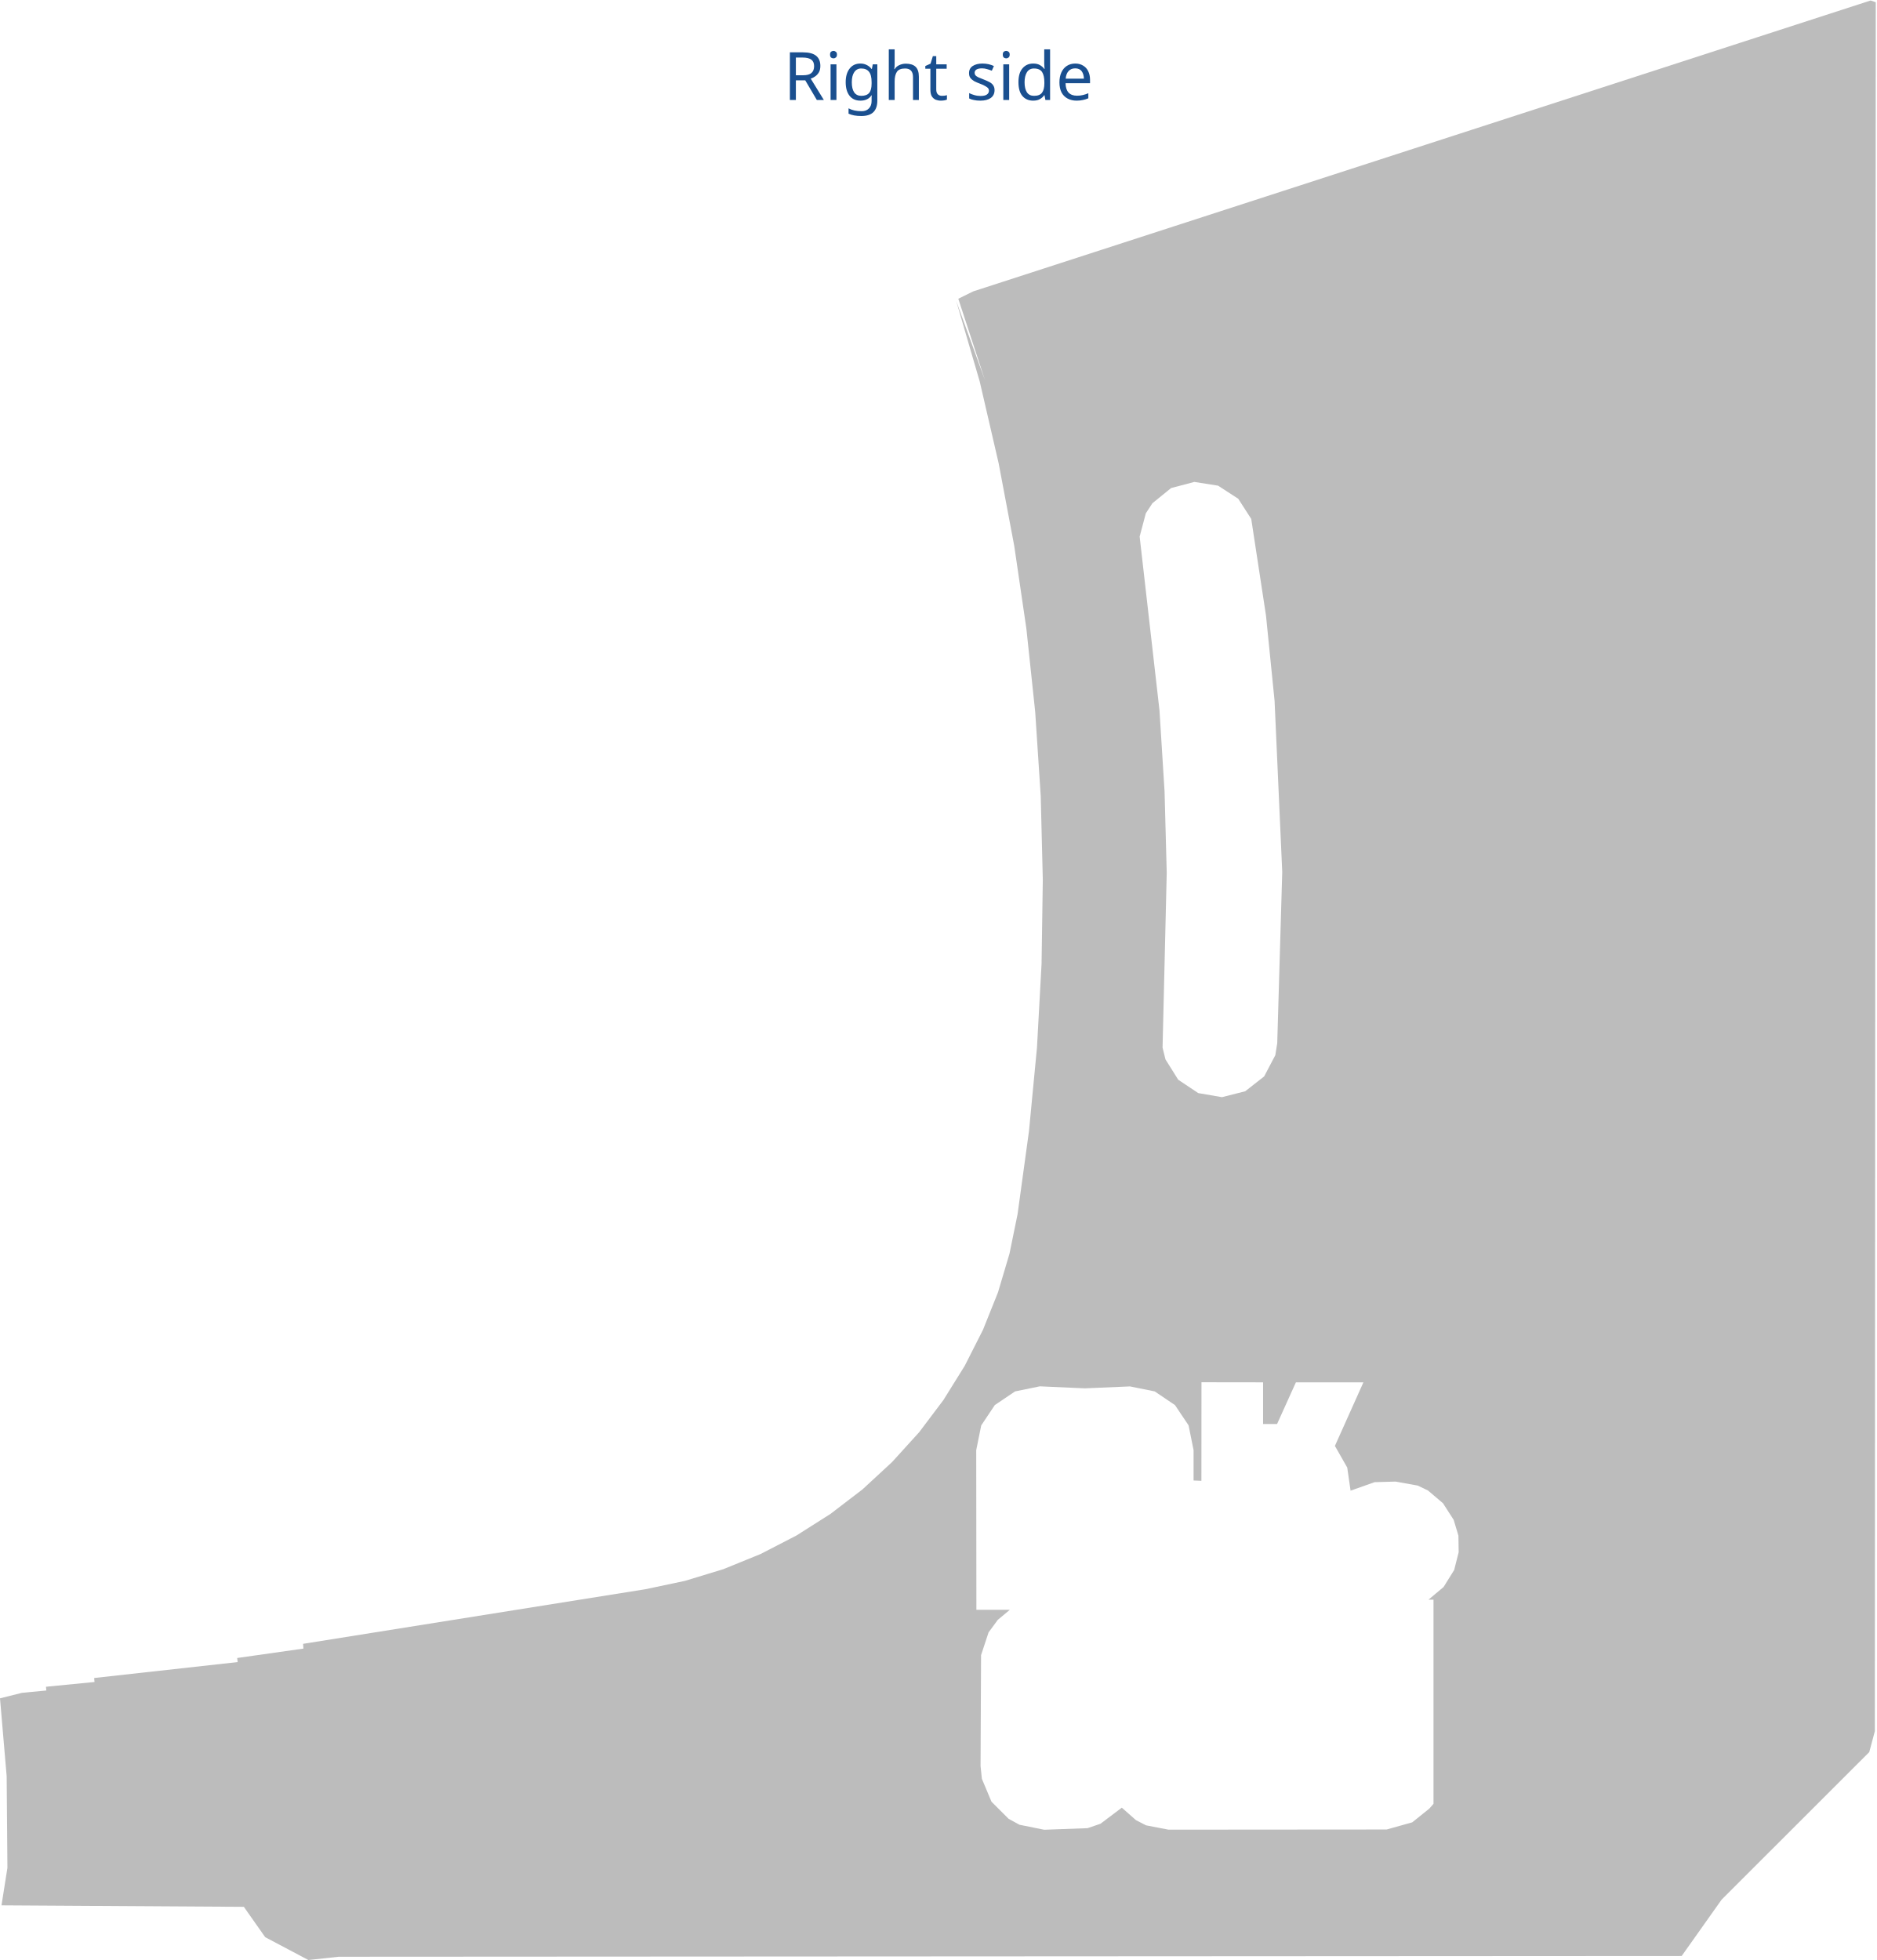
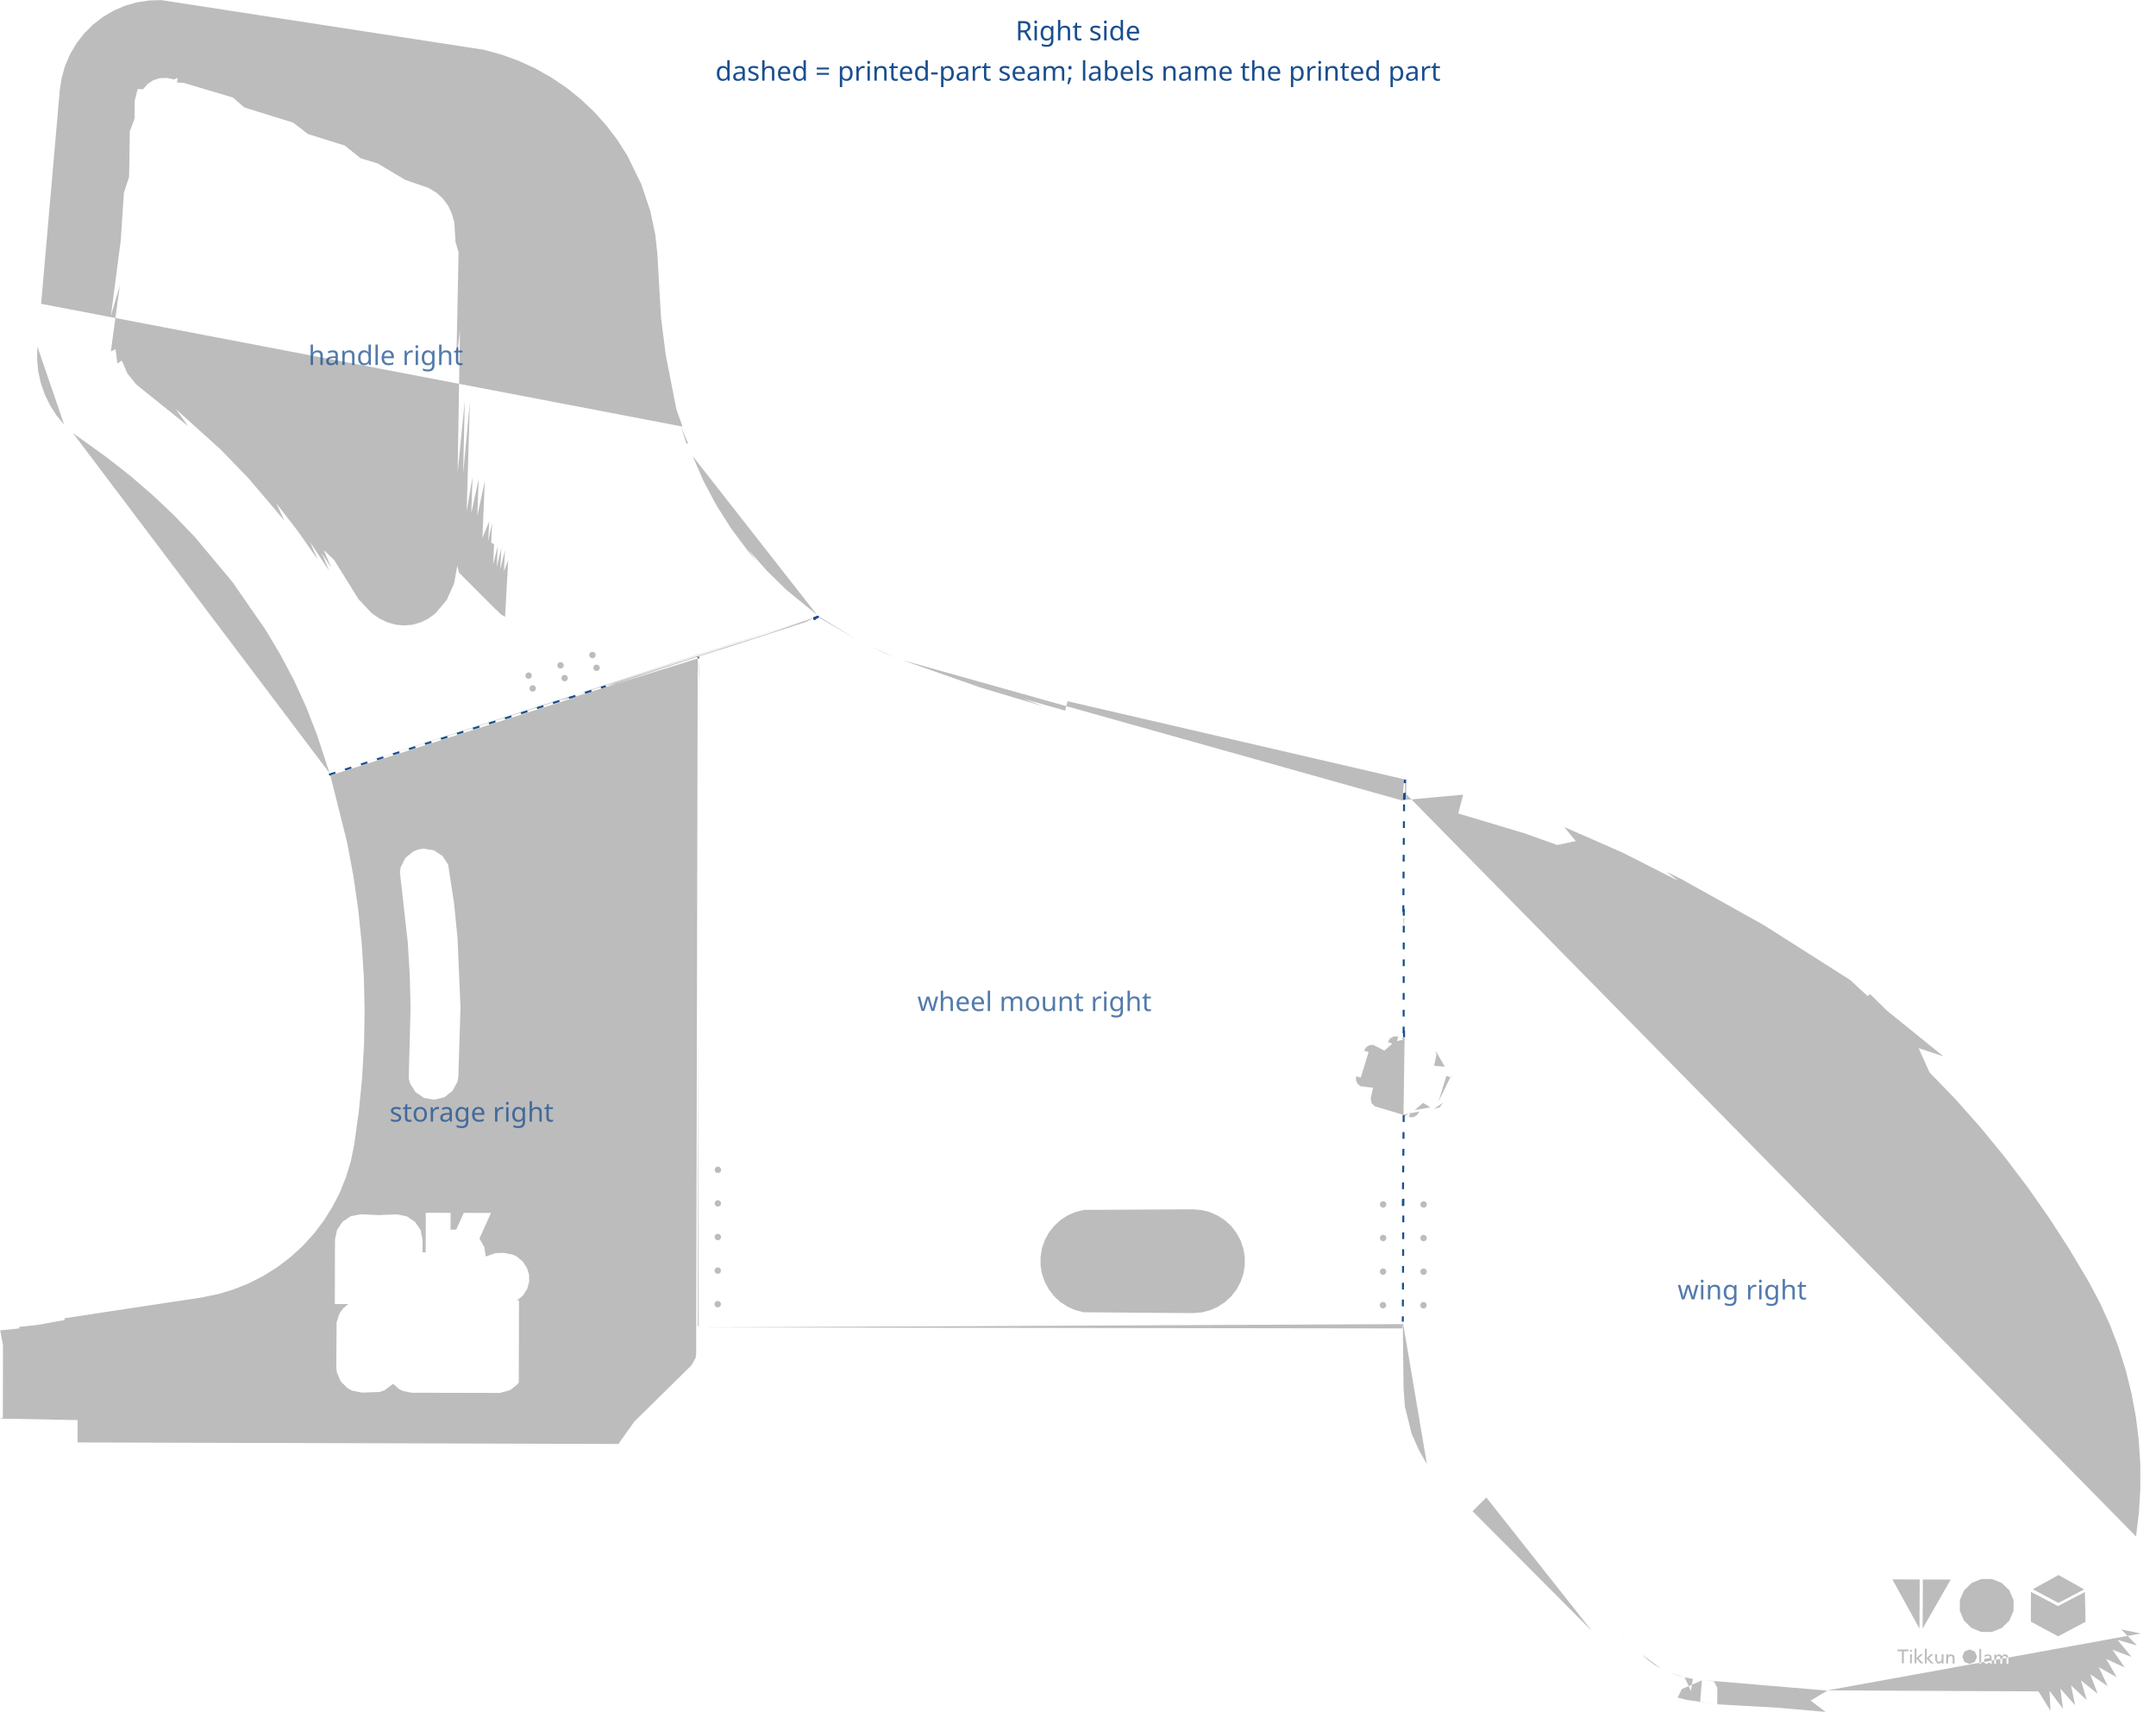
- <svg xmlns="http://www.w3.org/2000/svg" width="225.2mm" height="235.2mm" viewBox="0 0 225.2 235.2" version="1.1">
-   <path d="M116.77 34.97 L114.99 35.85 L118.19 45.62 L114.74 36.12 L117.56 45.78 L119.83 55.59 L121.7 65.49 L123.16 75.45 L124.22 85.46 L124.88 95.52 L125.13 105.59 L124.98 115.66 L124.43 125.71 L123.47 135.74 L122.1 145.71 L121.13 150.45 L119.75 155.09 L117.95 159.58 L115.76 163.9 L113.2 168.01 L110.29 171.87 L107.04 175.45 L103.49 178.73 L99.65 181.67 L95.57 184.26 L91.27 186.48 L86.8 188.3 L82.17 189.71 L77.43 190.71 L36.37 197.26 L36.41 197.83 L28.46 198.96 L28.52 199.45 L11.3 201.36 L11.34 201.84 L5.52 202.41 L5.56 202.86 L2.63 203.14 L0 203.8 L0.8 213.15 L0.89 224.14 L0.18 228.64 L29.26 228.82 L31.82 232.46 L37 235.2 L40.65 234.81 L201.79 234.72 L206.58 227.96 L224.3 210.25 L224.97 207.74 L225.08 0.27 L224.46 0.06 Z M118.97 216.2 L117.82 213.46 L117.66 211.93 L117.72 198.62 L118.62 195.89 L119.73 194.38 L121.17 193.18 L117.16 193.18 L117.14 174.02 L117.74 171.05 L119.37 168.61 L121.8 166.97 L124.77 166.36 L130.18 166.6 L135.59 166.37 L138.56 166.97 L140.99 168.61 L142.62 171.04 L143.22 174.01 L143.22 177.66 L144.16 177.7 L144.17 165.87 L151.56 165.88 L151.56 170.88 L153.24 170.88 L155.5 165.88 L163.6 165.88 L160.18 173.51 L161.66 176.11 L162.06 178.88 L164.94 177.86 L167.46 177.79 L170.12 178.27 L171.35 178.86 L173.15 180.39 L174.43 182.38 L175 184.27 L175.03 186.27 L174.49 188.4 L173.22 190.44 L171.41 191.96 L172.01 191.96 L172.01 216.46 L171.51 217.03 L169.46 218.68 L166.39 219.54 L140.21 219.56 L137.52 219.04 L136.31 218.42 L134.61 216.92 L132.05 218.85 L130.5 219.38 L125.3 219.57 L122.33 218.97 L121.03 218.26 Z M140.52 58.57 L143.31 57.83 L146.16 58.28 L148.58 59.85 L150.14 62.27 L151.91 73.86 L152.94 84.09 L153.86 104.63 L153.26 125.18 L153.03 126.62 L151.69 129.17 L149.42 130.95 L146.63 131.66 L143.78 131.17 L141.38 129.57 L139.85 127.13 L139.5 125.72 L140 104.74 L139.74 94.98 L139.13 85.24 L136.75 64.39 L137.49 61.6 L138.28 60.39 Z" fill="#bcbcbc" fill-rule="evenodd" />
-   <text x="112.6" y="12" text-anchor="middle" font-family="sans-serif" font-size="8" fill="#1a4f8f">Right side</text>
+ <svg xmlns="http://www.w3.org/2000/svg" width="641.6mm" height="509.4mm" viewBox="0 0 641.6 509.4" version="1.1">
+   <path d="M98.31 230.74 L103.28 250.61 L105.14 260.52 L106.59 270.49 L107.63 280.52 L108.27 290.58 L108.51 300.66 L108.34 310.73 L107.76 320.8 L106.77 330.83 L105.37 340.81 L104.38 345.59 L102.97 350.26 L101.15 354.79 L98.92 359.14 L96.32 363.28 L93.36 367.16 L90.07 370.77 L86.46 374.06 L82.58 377.02 L78.44 379.62 L74.09 381.85 L69.56 383.67 L64.89 385.08 L60.1 386.07 L19.2 392.26 L19.24 392.79 L11.36 394.22 L5.69 394.84 L5.73 395.29 L0.06 395.87 L0.89 400.36 L0.84 421.86 L0 422.12 L23.1 422.57 L23.08 429.22 L184.03 429.67 L188.75 423.03 L205.73 406.31 L207 404.12 L207.17 402.86 L207.63 196.01 L208.37 195.67 Z M124.52 252.76 L126.06 252.52 L129.11 253.02 L131.69 254.71 L133.37 257.3 L135.15 269 L136.16 279.23 L137.04 299.77 L136.4 320.32 L136.14 321.86 L134.69 324.58 L132.26 326.49 L129.26 327.24 L126.22 326.71 L123.65 324.98 L122.01 322.37 L121.64 320.86 L122.18 299.85 L121.94 290.13 L121.35 280.42 L119.01 259.54 L119.25 258 L120.66 255.25 L123.07 253.32 Z M101.36 411.01 L100.22 408.28 L100.07 406.74 L100.17 393.46 L101.08 390.75 L102.2 389.24 L103.64 388.05 L99.64 388.03 L99.69 368.92 L100.3 365.96 L101.94 363.54 L104.37 361.91 L107.34 361.32 L112.74 361.57 L118.14 361.35 L121.11 361.96 L123.53 363.6 L125.16 366.03 L125.75 369 L125.74 372.64 L126.68 372.68 L126.71 360.88 L134.09 360.9 L134.08 365.9 L135.76 365.9 L138.02 360.91 L146.11 360.93 L142.68 368.54 L144.16 371.14 L144.54 373.9 L147.42 372.89 L149.93 372.82 L152.6 373.31 L153.82 373.9 L155.61 375.43 L156.88 377.43 L157.45 379.32 L157.48 381.31 L156.93 383.43 L155.65 385.46 L153.84 386.98 L154.45 386.98 L154.38 411.44 L153.87 412.01 L151.82 413.64 L148.74 414.49 L122.57 414.43 L119.9 413.91 L118.68 413.28 L116.99 411.77 L114.43 413.7 L112.88 414.22 L107.68 414.39 L104.71 413.78 L103.42 413.08 Z M203.12 126.94 L201.3 121.86 L198.13 105.71 L196.7 94.39 L195.63 75.55 L195.01 69.85 L193.55 62.9 L190.89 54.91 L186.65 46.22 L183.71 41.62 L180.41 37.28 L176.76 33.23 L172.8 29.49 L168.55 26.08 L164.03 23.04 L159.3 20.37 L154.36 18.1 L149.27 16.25 L144.06 14.82 L48.03 0.04 L44.37 0.14 L40.73 0.7 L37.18 1.72 L33.78 3.18 L30.59 5.07 L27.65 7.34 L25.03 9.97 L22.75 12.91 L20.86 16.12 L19.38 19.54 L18.36 23.13 L17.79 26.81 L12.24 90.4 Z M635.66 457.2 L636.51 450.11 L636.94 442.97 L636.93 435.82 L636.48 428.69 L635.61 421.6 L634.3 414.57 L632.57 407.63 L630.42 400.82 L627.86 394.14 L624.89 387.64 L621.54 381.33 L615.83 371.73 L609.77 362.36 L603.36 353.21 L596.6 344.3 L589.5 335.63 L582.05 327.22 L574.22 319.12 L570.94 311.88 L578.33 314.32 L561.52 300.72 L556.52 295.8 L555.76 296.4 L550.61 291.62 L524.86 275.25 L500.18 261.5 L495.95 259.41 L499.4 262.09 L482.77 253.66 L465.49 246.09 L468.92 250.27 L463.4 251.44 L453.7 247.97 L433.96 242.06 L435.42 236.46 L418.46 238.02 L418.54 232.03 L418.15 231.93 L418.1 235.92 Z M110.64 182.48 L106.68 178.29 L99.42 166.6 L96.35 163.69 L98.54 168.9 L95.76 164.6 L97.93 169.81 L92.22 161.21 L94.51 166.4 L88.53 157.91 L82.17 149.69 L84.63 154.91 L73.97 142.34 L65.55 133.65 L52.32 121.73 L55.94 126.76 L40.53 114.4 L37.91 111.13 L36.25 107.28 L34.93 108.18 L34.38 103.88 L32.98 104.61 L35.66 84.92 L32.99 94.06 L35.93 71.61 L36.87 57.39 L38.42 52.6 L38.63 39.1 L40.05 35.22 L40.09 29.98 L40.96 26.51 L42.58 26.54 L43.94 24.98 L45.64 23.86 L47.59 23.26 L49.66 23.19 L51.74 23.64 L52.89 23.16 L52.65 24.53 L54.75 24.68 L69.26 29.01 L72.75 31.99 L87.21 36.48 L91.64 39.88 L102.57 43.3 L107.26 47.07 L112.38 48.64 L120.59 53.52 L127.58 55.95 L129.84 57.31 L131.75 59.04 L133.3 61.12 L134.44 63.51 L135.19 66.16 L135.56 72.01 L136.46 75.13 L135.79 108.47 L136.88 98.12 L136.19 140.46 L138.31 119.37 L137.83 140.95 L139.83 119.61 L138.88 152.13 L140.61 141.86 L140.25 152.74 L142.46 142.47 L142.04 153.56 L144.28 143.08 L143.56 160.05 L145.57 155.2 L145.3 161 L146.45 155.61 L146.17 161.48 L147.03 161.95 L146.74 167.96 L148.12 162.53 L147.82 168.66 L149.2 163.1 L148.89 169.34 L150.29 163.67 L149.96 170.02 L151.24 166.69 L150.31 183.52 L149.24 182.95 L147.27 181.09 L136.56 170.36 L136.09 168.31 L135.13 173.64 L132.93 178.55 L129.54 182.56 L127.46 184.08 L125.19 185.2 L122.78 185.89 L120.29 186.12 L117.77 185.89 L115.29 185.19 L112.89 184.04 Z M366.41 364.85 L367.97 366.87 L369.18 369.11 L370.01 371.53 L370.42 374.04 L370.42 376.6 L370 379.11 L369.16 381.52 L367.95 383.76 L366.38 385.77 L364.5 387.5 L362.36 388.89 L360.02 389.91 L357.55 390.53 L355.01 390.74 L322.48 390.48 L320.01 389.85 L317.68 388.82 L315.54 387.43 L313.67 385.69 L312.11 383.68 L310.9 381.43 L310.07 379.02 L309.65 376.51 L309.66 373.95 L310.08 371.44 L310.91 369.03 L312.13 366.79 L313.7 364.78 L315.58 363.05 L317.72 361.66 L320.05 360.64 L322.53 360.02 L355.05 359.85 L357.6 360.07 L360.07 360.7 L362.4 361.73 L364.54 363.12 Z M21.71 128.87 L31.84 136.15 L38.81 141.61 L45.49 147.38 L51.88 153.44 L57.97 159.78 L69.19 173.2 L79.07 187.47 L83.5 194.9 L87.56 202.58 L91.18 210.52 L94.34 218.67 L98.09 230.09 Z M543.86 502.99 L606.63 503.3 L610.21 509.08 L609.92 503.11 L613.92 508.47 L613.16 502.5 L617.53 507.4 L616.3 501.46 L620.99 505.9 L619.28 500.03 L624.24 504 L622.05 498.22 L627.23 501.72 L624.56 496.07 L629.92 499.1 L626.76 493.61 L632.29 496.19 L628.63 490.89 L634.3 493.02 L630.14 487.96 L635.92 489.64 L631.25 484.85 L637.1 486.07 Z M417.37 238.23 L417.85 231.87 L317.71 208.66 L316.98 211.46 L304.37 207.89 L310.54 210.21 L291.71 204.56 L268.5 196.41 Z M417.67 331.75 L409.06 329.18 L408.18 328.24 L407.89 326.98 L408.6 323.69 L404.85 323.21 L403.97 322.46 L403.52 321.4 L403.59 320.25 L404.94 320.66 L407.28 313.07 L405.93 312.65 L406.51 311.66 L407.48 311.03 L408.63 310.91 L412 312.62 L414.34 310.51 L412.99 310.09 L413.67 309 L414.82 308.39 L416.11 308.44 L415.7 309.79 L417.64 309.36 L417.17 308.76 L417.99 309.06 Z M595.73 471.05 L597.98 473.25 L599.21 476.17 L599.2 479.35 L597.93 482.27 L595.66 484.45 L592.74 485.62 L589.6 485.61 L586.69 484.42 L584.45 482.22 L583.22 479.3 L583.23 476.12 L584.5 473.21 L586.76 471.02 L589.68 469.85 L592.82 469.86 Z M506.94 499.95 L510.02 500.29 L511.07 502.23 L511.01 507.14 L529.33 508.17 L543.27 509.4 L538.82 506.04 L543.81 503.06 Z M243.17 183.01 L234.01 175.52 L228.18 169.8 L222.67 163.56 L225.12 166.96 L222.43 163.77 L217.49 157.14 L213.11 150.21 L209.32 143.06 L206.11 135.69 Z M442.32 445.6 L438.22 449.69 L473.76 485.36 Z M620.44 473.72 L620.63 482.59 L612.47 486.91 L604.35 482.54 L604.39 473.68 L612.43 477.91 Z M208.07 394.99 L417.04 395.3 L417.31 395.3 L417.44 394.01 Z M417.46 393.3 L417.68 412.93 L418.07 418.5 L420.08 426.61 L422.35 431.71 L424.63 435.66 Z M612.59 468.67 L620.22 472.94 L612.57 476.98 L604.94 472.9 Z M572.22 470 L580.51 470.02 L572.15 484.62 Z M563.15 469.97 L571.28 470 L571.21 484.62 Z M11.13 103.12 L11.03 106.72 L11.35 110.32 L12.11 113.86 L13.28 117.28 L14.85 120.54 L16.8 123.59 L19.1 126.38 Z M500.5 502.6 L499.24 505.16 L502.07 505.85 L511.01 507.14 L505.96 506.45 L506.46 499.89 L506.7 499.92 Z M586.13 495.14 L584.57 494.52 L583.96 492.97 L584.58 491.44 L586.14 490.82 L587.71 491.45 L588.31 493 L587.7 494.53 Z M207.82 304.08 L207.68 394.32 L207.94 394.99 Z M196.53 199.09 L183.18 203.51 L180.27 204.18 L182.74 203.26 L241.4 184.3 Z M242.66 183.66 L239.59 185.16 L208.16 195.34 Z M172.2 206.6 L169.32 207.3 L99.95 229.51 Z M241.27 183.93 L174.66 205.6 L172.2 206.6 Z M427.19 312.59 L427.48 313.85 L426.77 317.14 L429.97 317.42 Z M597.68 493.49 L597.68 495.1 L597.15 495.09 L597.11 493.13 L596.77 492.78 L596.16 492.85 L595.85 493.41 L595.83 495.09 L595.3 495.09 L595.26 493.14 L595.03 492.82 L594.45 492.8 L594.02 493.38 L593.99 495.08 L593.46 495.08 L593.47 492.32 L593.96 492.32 L593.97 492.75 L594.53 492.31 L595.16 492.29 L595.74 492.77 L596.37 492.29 L597.05 492.32 L597.48 492.65 Z M431.88 320.01 L431.77 320.58 L430.42 320.17 L428.09 327.76 Z M503.76 499.58 L503.2 503.18 L501.33 499.13 Z M591.53 492.66 L590.74 492.97 L590.42 492.64 L591.53 492.24 L592.42 492.52 L592.67 492.99 L592.71 495.07 L592.24 495.07 L592.21 494.65 L591.04 495.12 L590.33 494.65 L590.59 493.64 L592.2 493.36 L592.04 492.85 Z M573.36 494.98 L572.83 494.97 L572.84 490.59 L573.38 490.59 L573.36 493.43 L574.57 492.24 L575.31 492.25 L574 493.49 L575.41 494.99 L574.66 494.98 L573.37 493.55 Z M570.3 494.96 L569.77 494.96 L569.79 490.58 L570.32 490.58 L570.31 493.41 L571.51 492.23 L572.25 492.23 L570.94 493.47 L572.35 494.97 L571.6 494.97 L570.31 493.53 Z M169.82 207.92 L207.37 196.02 L166.94 208.59 L169.48 207.51 Z M425.65 329.51 L423.48 328.18 L421.02 330.32 Z M564.66 491.35 L564.66 490.83 L567.91 490.84 L567.91 491.37 L566.56 491.36 L566.55 494.94 L565.98 494.94 L566 491.36 Z M579.16 495.01 L579.17 492.26 L579.7 492.26 L579.7 492.68 L580.33 492.23 L581.34 492.45 L581.63 492.99 L581.64 495.02 L581.11 495.02 L581.07 493.06 L580.49 492.68 L579.76 493.18 L579.7 495.01 Z M575.89 494.01 L575.9 492.24 L576.43 492.24 L576.47 494.2 L577.05 494.58 L577.77 494.08 L577.84 492.25 L578.37 492.25 L578.36 495 L577.83 495 L577.82 494.58 L577.2 495.03 L576.51 495 Z M422.38 330.74 L421.69 331.83 L420.55 332.44 L419.25 332.39 L419.67 331.04 L418.19 332.07 L417.14 331.76 Z M423.39 357.44 L424.15 357.54 L424.62 358.15 L424.51 358.91 L423.91 359.37 L423.15 359.27 L422.68 358.66 L422.78 357.91 Z M422.64 368.4 L422.93 367.69 L423.64 367.4 L424.34 367.7 L424.63 368.4 L424.34 369.11 L423.63 369.4 L422.93 369.11 Z M422.62 378.4 L422.92 377.69 L423.62 377.4 L424.33 377.69 L424.62 378.4 L424.33 379.11 L423.62 379.4 L422.91 379.1 Z M411.35 357.42 L412.11 357.52 L412.57 358.13 L412.47 358.89 L411.86 359.36 L411.1 359.25 L410.64 358.65 L410.74 357.89 Z M412.59 368.39 L412.29 369.09 L411.59 369.38 L410.88 369.09 L410.59 368.38 L410.88 367.68 L411.59 367.39 L412.3 367.68 Z M412.27 387.67 L412.56 388.38 L412.26 389.08 L411.56 389.38 L410.85 389.08 L410.56 388.37 L410.85 387.67 L411.56 387.38 Z M424.11 389.26 L423.35 389.36 L422.74 388.89 L422.64 388.13 L423.11 387.53 L423.87 387.43 L424.47 387.9 L424.57 388.65 Z M412.54 378.12 L412.44 378.88 L411.83 379.35 L411.07 379.25 L410.61 378.64 L410.71 377.88 L411.32 377.41 L412.07 377.52 Z M214.63 358.1 L214.33 358.8 L213.62 359.09 L212.92 358.8 L212.63 358.09 L212.92 357.39 L213.63 357.1 L214.33 357.39 Z M214.58 367.83 L214.48 368.59 L213.87 369.06 L213.11 368.95 L212.65 368.35 L212.75 367.59 L213.35 367.12 L214.11 367.22 Z M214.56 377.83 L214.46 378.59 L213.85 379.05 L213.1 378.95 L212.63 378.34 L212.73 377.58 L213.34 377.12 L214.1 377.22 Z M212.72 387.58 L213.32 387.11 L214.08 387.21 L214.55 387.82 L214.45 388.58 L213.84 389.05 L213.08 388.94 L212.62 388.34 Z M214.14 347.23 L214.61 347.84 L214.51 348.6 L213.9 349.07 L213.14 348.96 L212.68 348.36 L212.78 347.6 L213.38 347.13 Z M158.26 205.81 L157.66 205.34 L157.56 204.59 L158.03 203.98 L158.78 203.88 L159.39 204.35 L159.49 205.11 L159.02 205.71 Z M156.59 201.75 L156.3 201.04 L156.6 200.34 L157.3 200.05 L158.01 200.34 L158.3 201.05 L158 201.75 L157.3 202.04 Z M176.53 198.71 L176.83 198.01 L177.53 197.72 L178.24 198.01 L178.53 198.72 L178.24 199.42 L177.53 199.71 L176.82 199.42 Z M167.03 201.78 L167.32 201.07 L168.03 200.78 L168.74 201.08 L169.03 201.78 L168.73 202.49 L168.02 202.78 L167.32 202.49 Z M175.81 195.78 L175.34 195.17 L175.44 194.41 L176.05 193.95 L176.81 194.05 L177.27 194.66 L177.17 195.42 L176.56 195.88 Z M166.3 198.84 L165.84 198.24 L165.94 197.48 L166.55 197.02 L167.31 197.12 L167.77 197.72 L167.67 198.48 L167.06 198.95 Z M589.03 495.05 L589.04 490.66 L589.57 490.66 L589.56 495.06 Z M254.72 190.19 L244.22 183.75 L243.81 183.81 Z M568.4 494.95 L568.41 492.2 L568.94 492.21 L568.93 494.96 Z M204.29 132.04 L202.69 127.07 L204.75 131.89 Z M488.56 492.27 L490.36 493.92 L492.32 495.36 L494.42 496.61 Z M429.44 328.17 L428.4 329.54 L426.73 329.92 Z M207.77 195.73 L207.97 198.45 L207.97 201.23 L207.97 204.01 Z M417.59 273.26 L417.8 276.11 L417.89 273.33 Z M266.97 195.84 L262.82 194.13 L258.73 192.25 Z M568.6 490.84 L569.06 491.15 L568.78 491.59 L568.3 491.32 Z M496.65 497.66 L499.38 498.62 L501.33 499.13 Z M477.87 481.27 L480.51 484.02 L483.17 486.78 L485.9 489.58 Z M417.66 334.2 L417.74 331.77 L409.65 329.46 L417.67 331.75 Z M417.7 309.07 L417.59 306.66 L417.63 309.06 L425.71 311.37 Z M242.79 184.01 L243.32 183.46 L242.68 183.75 Z M244.23 183.49 L243.67 183.42 L243.65 183.36 Z M207.86 195.79 L207.47 195.95 L207.58 195.88 Z M207.25 195.65 L204.57 196.51 L201.89 197.37 L199.21 198.23 Z M242.03 184.01 L241.4 184.3 L242.05 184.07 L241.42 184.31 Z M207.76 195.62 L207.86 195.52 L208.11 195.27 Z" fill="#bcbcbc" fill-rule="evenodd" />
+   <polyline points="98.31,230.74 98.21,230.42 180.26,204.18" fill="none" stroke="#1a4f8f" stroke-width="0.6" stroke-dasharray="2 3" />
+   <polyline points="207.62,195.62 207.7,195.47" fill="none" stroke="#1a4f8f" stroke-width="0.6" stroke-dasharray="2 3" />
+   <polyline points="207.82,195.6 208,195.7" fill="none" stroke="#1a4f8f" stroke-width="0.6" stroke-dasharray="2 3" />
+   <polyline points="207.91,195.7 207.86,195.79" fill="none" stroke="#1a4f8f" stroke-width="0.6" stroke-dasharray="2 3" />
+   <polyline points="242.1,184.11 243.38,183.57" fill="none" stroke="#1a4f8f" stroke-width="0.6" stroke-dasharray="2 3" />
+   <polyline points="242.79,184.01 242.16,184.33" fill="none" stroke="#1a4f8f" stroke-width="0.6" stroke-dasharray="2 3" />
+   <polyline points="242.13,184.2 243.67,183.42" fill="none" stroke="#1a4f8f" stroke-width="0.6" stroke-dasharray="2 3" />
+   <polyline points="243.34,183.49 242.07,183.98" fill="none" stroke="#1a4f8f" stroke-width="0.6" stroke-dasharray="2 3" />
+   <polyline points="417.72,331.86 417.47,359.53" fill="none" stroke="#1a4f8f" stroke-width="0.6" stroke-dasharray="2 3" />
+   <polyline points="417.63,356.71 417.46,393.3" fill="none" stroke="#1a4f8f" stroke-width="0.6" stroke-dasharray="2 3" />
+   <polyline points="418.07,237.92 418.1,231.98 417.65,239.63" fill="none" stroke="#1a4f8f" stroke-width="0.6" stroke-dasharray="2 3" />
+   <polyline points="417.83,239.37 417.59,273.26" fill="none" stroke="#1a4f8f" stroke-width="0.6" stroke-dasharray="2 3" />
+   <polyline points="417.75,270.48 417.7,309.07" fill="none" stroke="#1a4f8f" stroke-width="0.6" stroke-dasharray="2 3" />
+   <polyline points="417.63,309.06 417.63,308.97" fill="none" stroke="#1a4f8f" stroke-width="0.6" stroke-dasharray="2 3" />
+   <polyline points="417.82,306.66 417.84,309.09" fill="none" stroke="#1a4f8f" stroke-width="0.6" stroke-dasharray="2 3" />
+   <text x="140.34" y="333.75" text-anchor="middle" font-family="sans-serif" font-size="8" fill="#1a4f8f" opacity="0.75">storage right</text>
+   <text x="114.79" y="108.61" text-anchor="middle" font-family="sans-serif" font-size="8" fill="#1a4f8f" opacity="0.75">handle right</text>
+   <text x="518.43" y="386.66" text-anchor="middle" font-family="sans-serif" font-size="8" fill="#1a4f8f" opacity="0.75">wing right</text>
+   <text x="307.84" y="300.85" text-anchor="middle" font-family="sans-serif" font-size="8" fill="#1a4f8f" opacity="0.75">wheel mount right</text>
+   <text x="320.8" y="12" text-anchor="middle" font-family="sans-serif" font-size="8" fill="#1a4f8f">Right side</text>
+   <text x="320.8" y="24" text-anchor="middle" font-family="sans-serif" font-size="8" fill="#1a4f8f">dashed = printed-part seam; labels name the printed part</text>
</svg>
